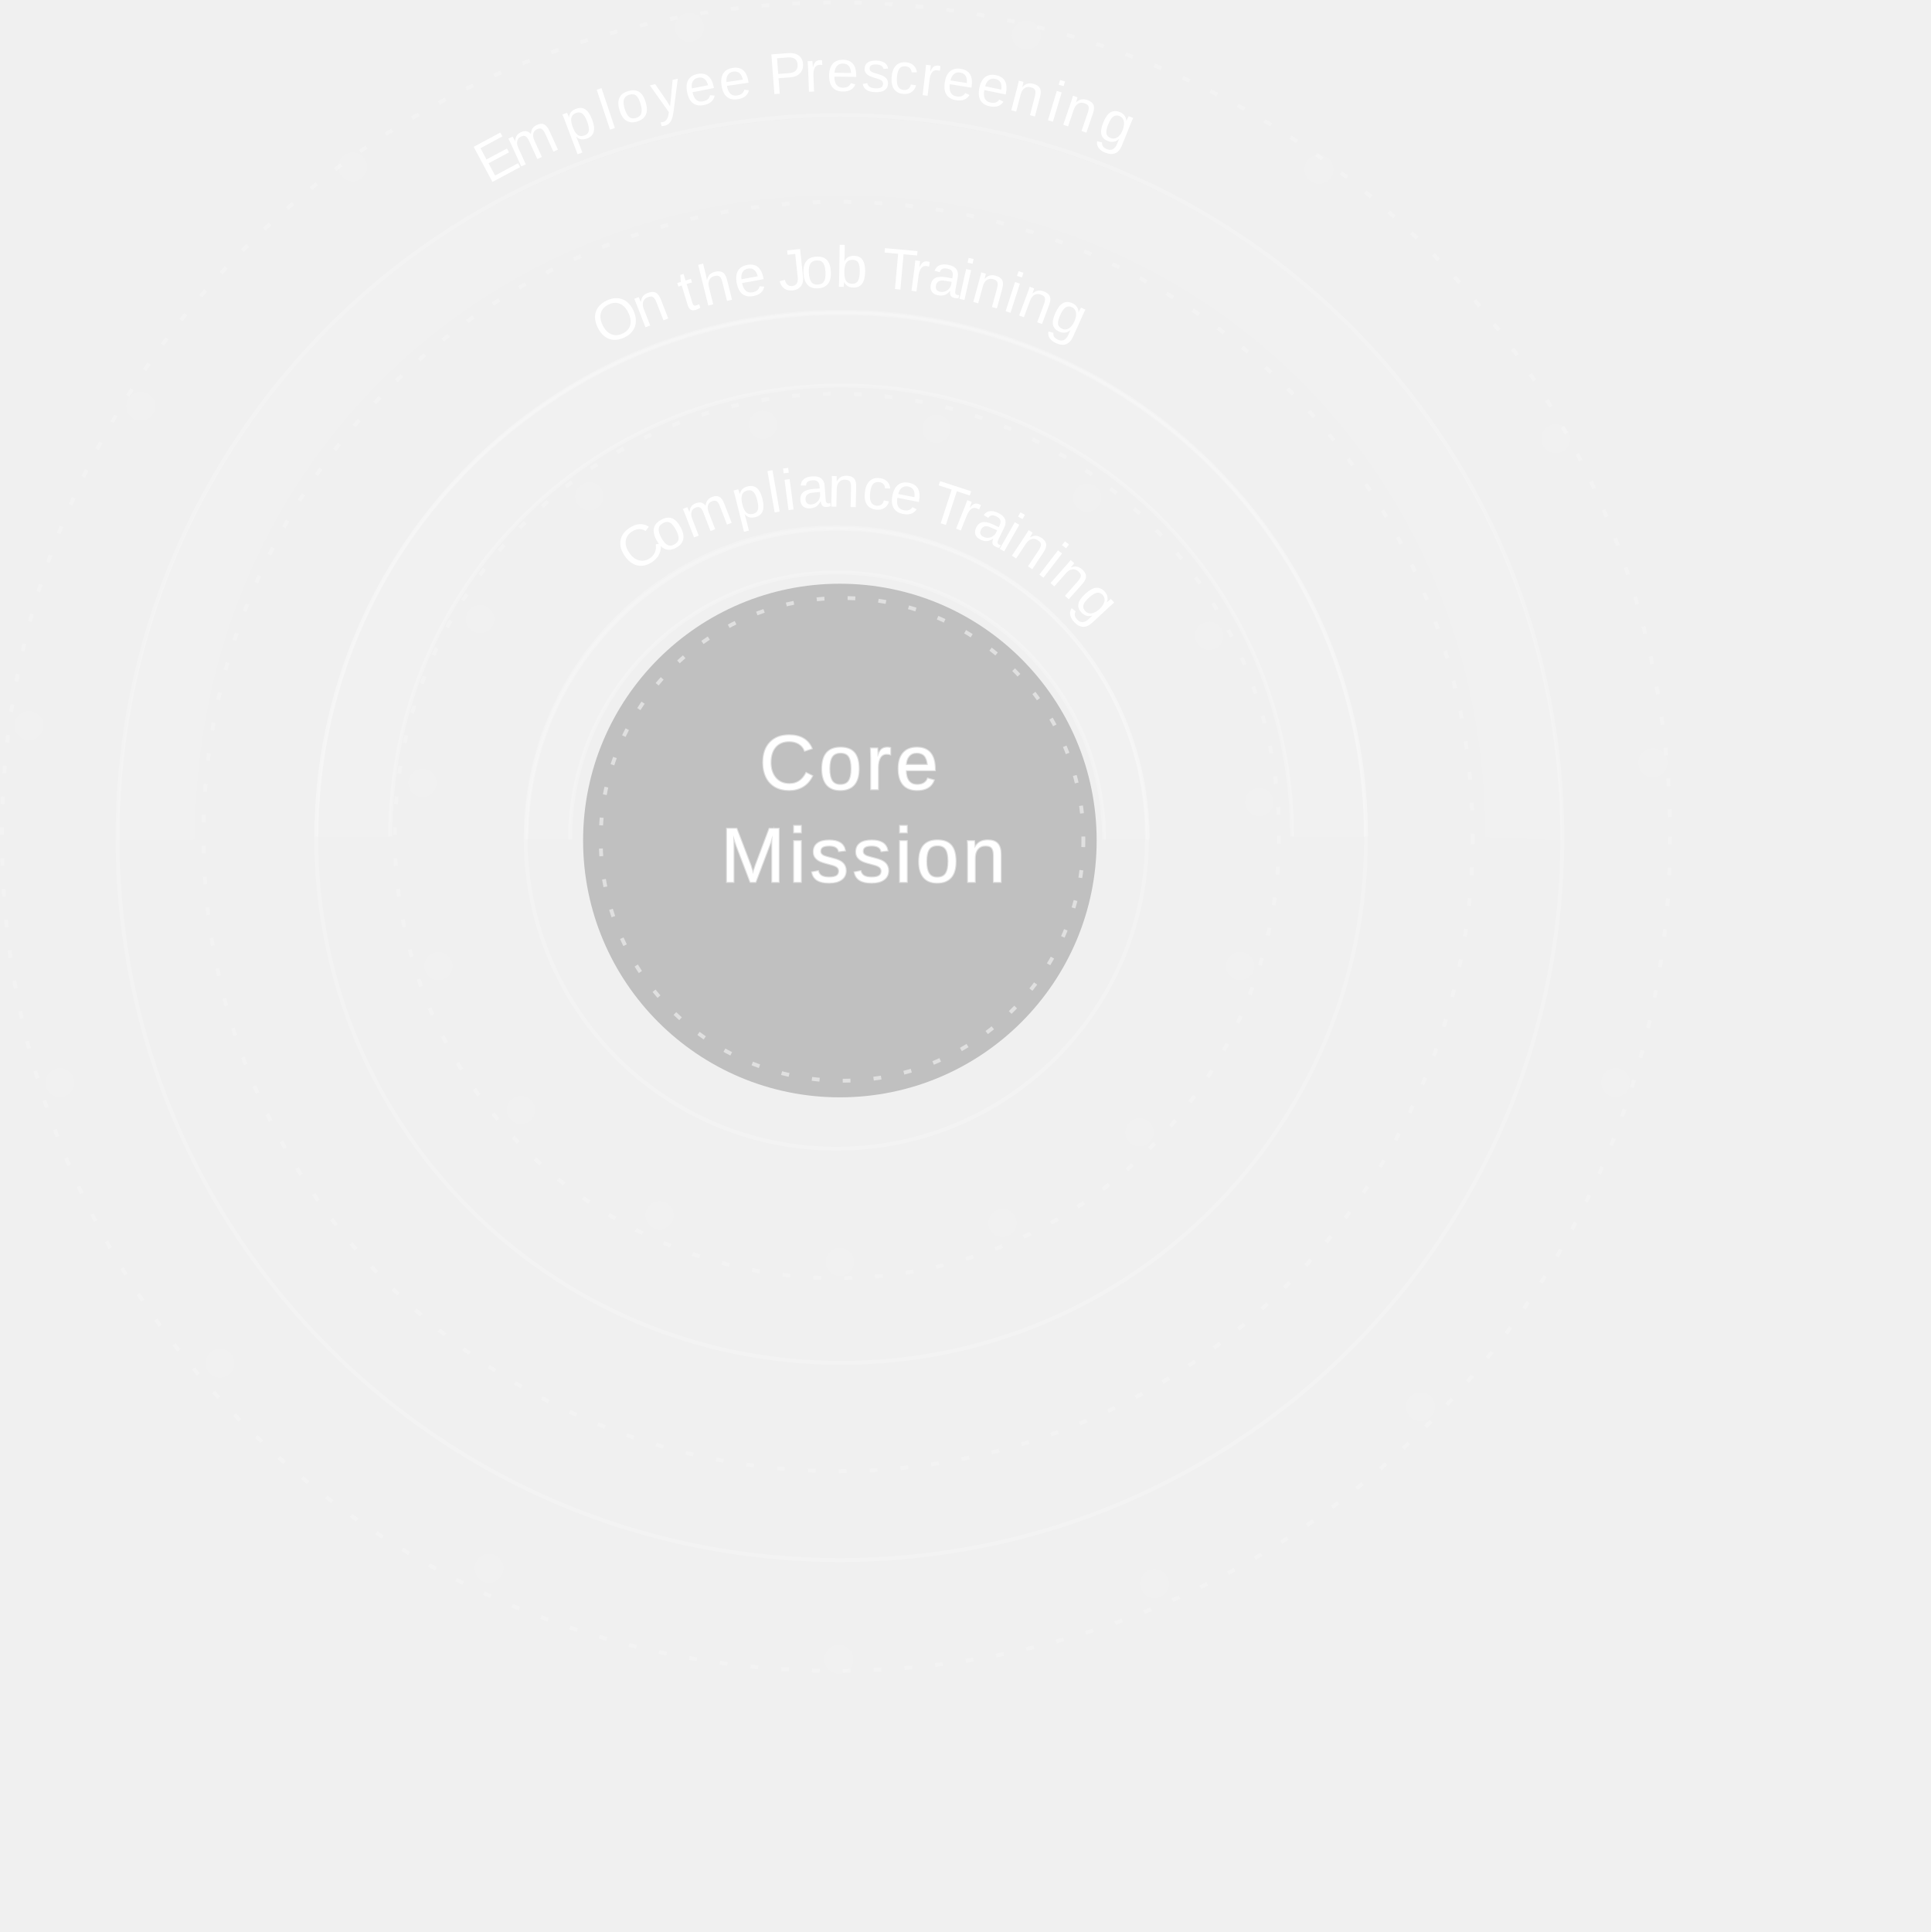
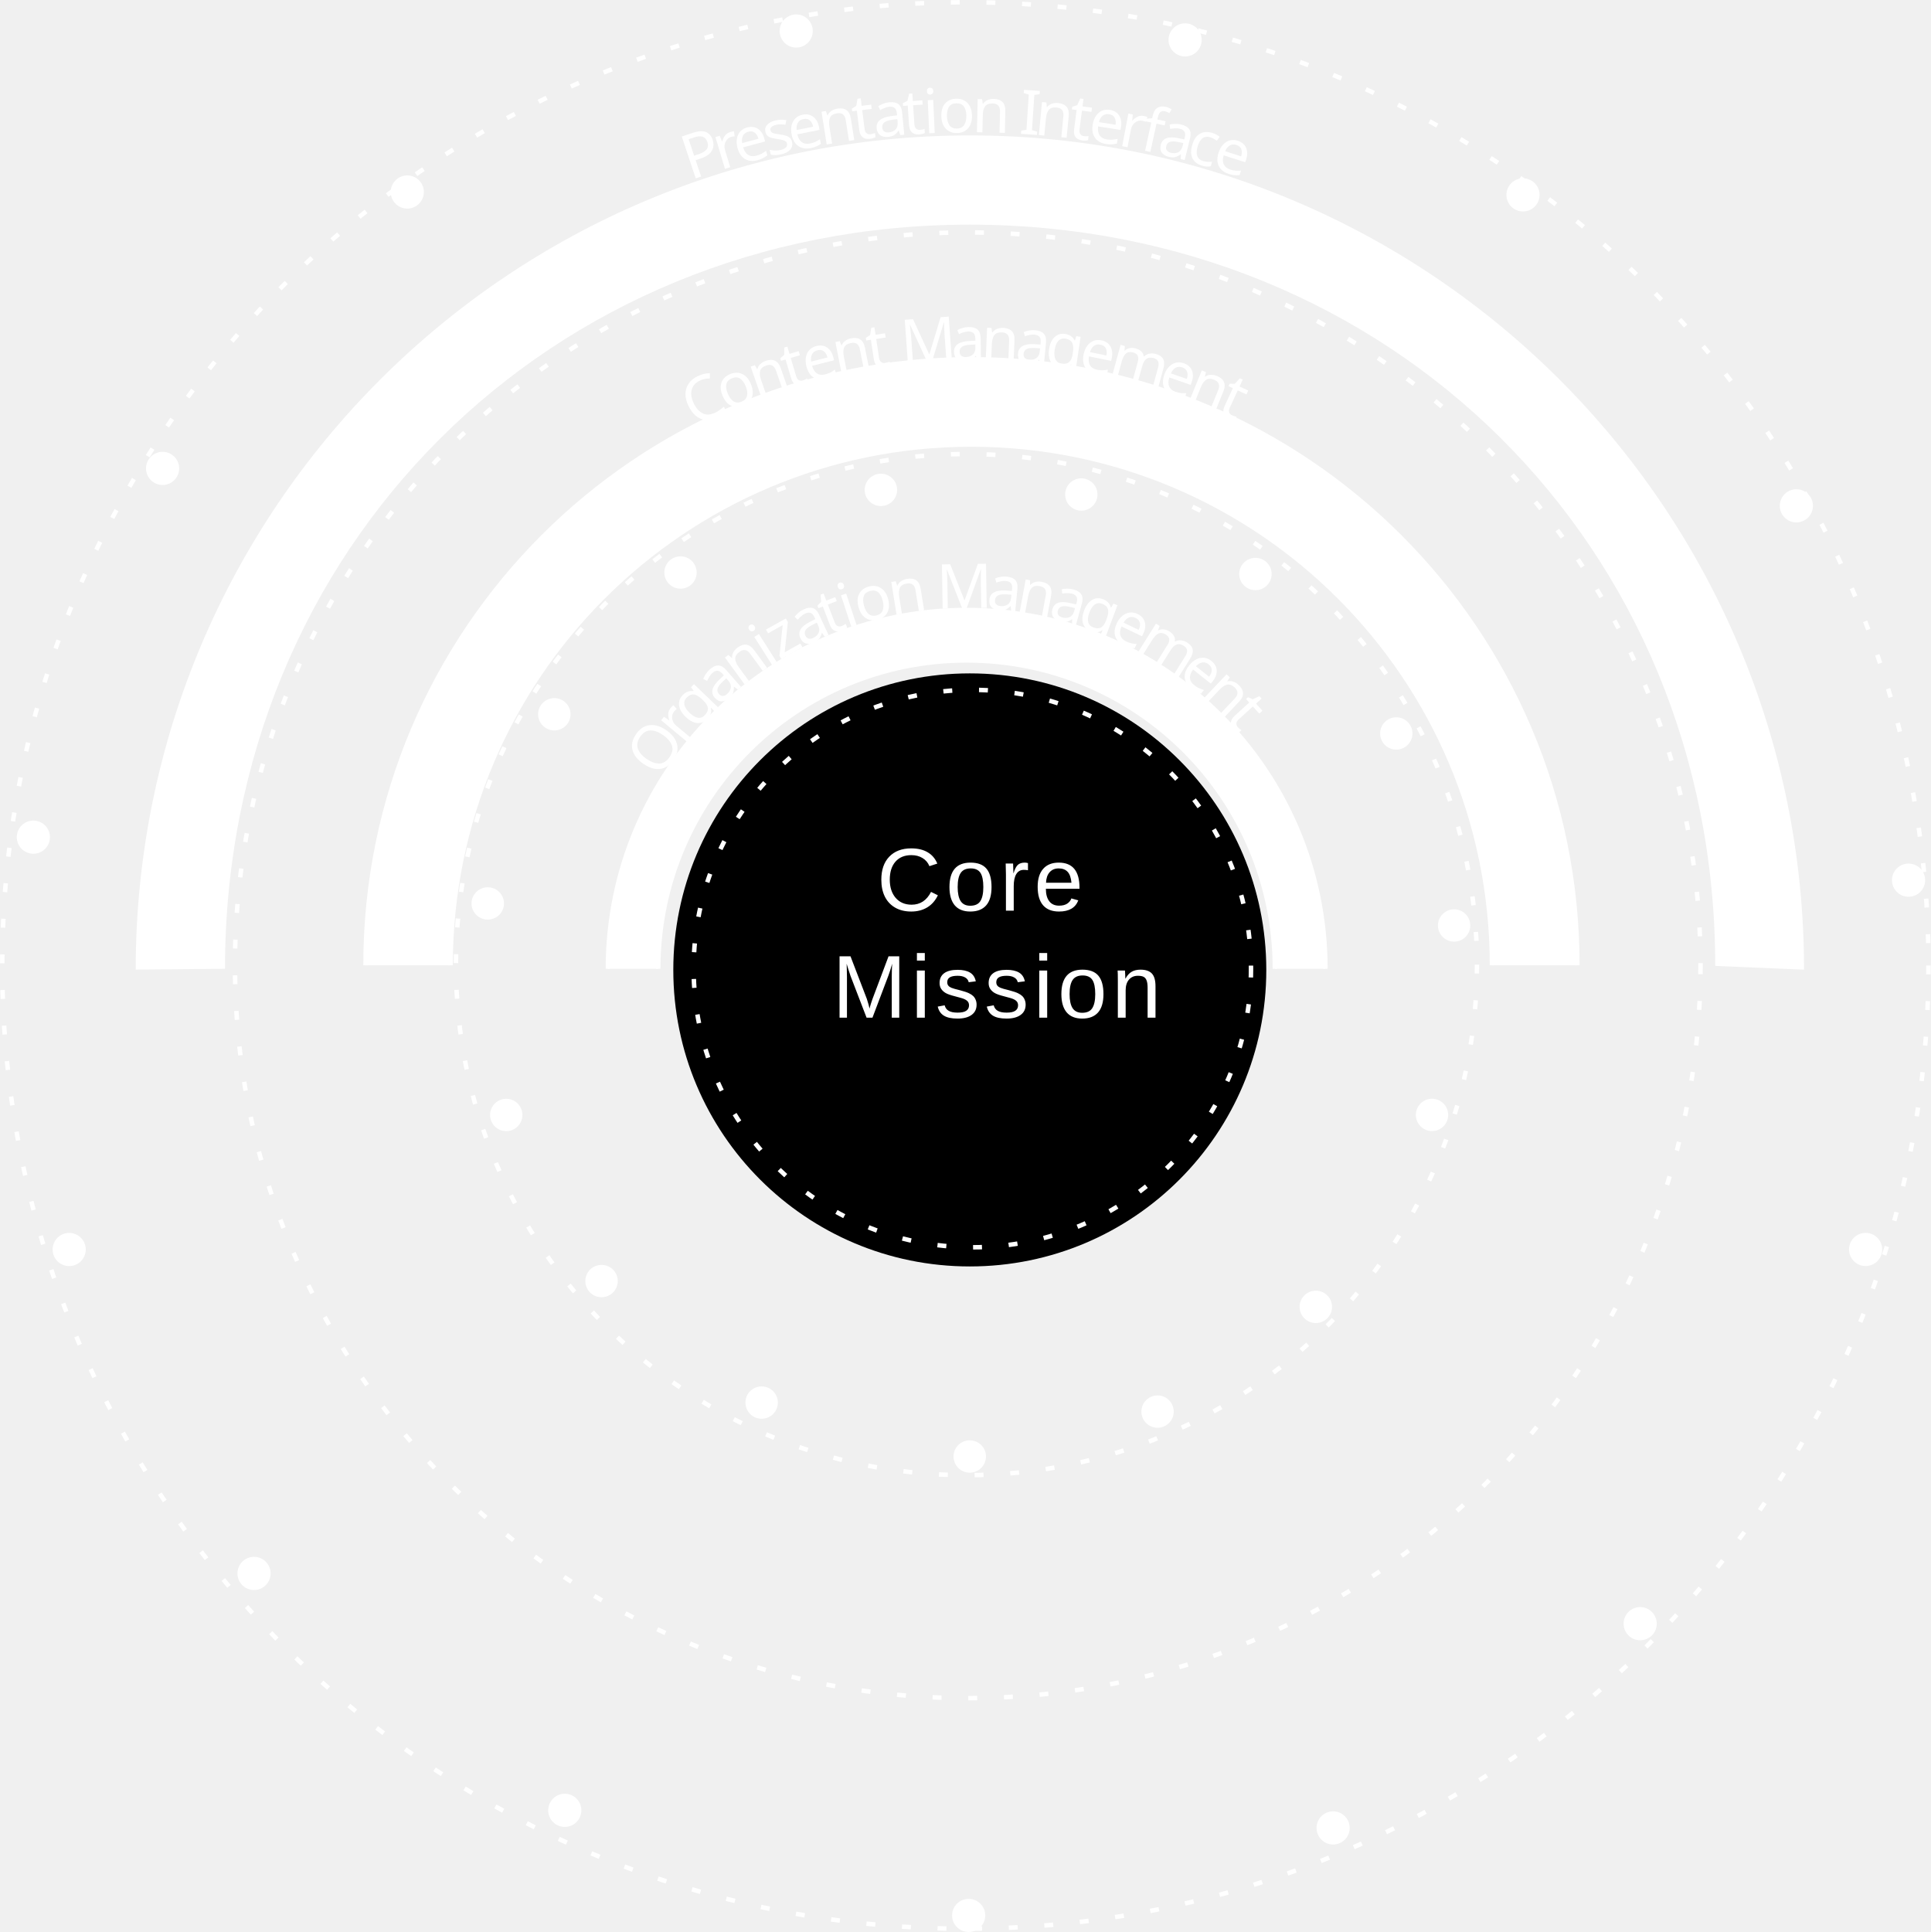
- <svg xmlns="http://www.w3.org/2000/svg" id="rotating-graphic" data-name="Layer 1" width="433.02" height="433.27" viewBox="0 0 500 500">
+ <svg xmlns="http://www.w3.org/2000/svg" id="rotating-graphic" width="375.01" height="375.22" viewBox="0 0 375.01 375.22">
  <defs>
    <style>
-     #elearning-demo-content #rotating-graphic g#elipse-1 text,
-     #elearning-demo-content #rotating-graphic g#elipse-2 text,
-     #elearning-demo-content #rotating-graphic g#elipse-3 text,
-     #elearning-demo-content #rotating-graphic g#elipse-4 text {
-       font-size: 13px;
-       fill:rgb(255 255 255 /70%);
-     }
- 	  #arc-1,#arc-2,#arc-3{ fill:rgb(255 255 255 / 10%);}
      .cls-1 {
-         stroke-dasharray: 0 0 2 5.99;
-       }
- 
-       .cls-1, .cls-2, .cls-3, .cls-4, .cls-5, .cls-6, .cls-7 {
-         stroke-miterlimit: 10;
-       }
- 
-       .cls-1, .cls-2, .cls-3, .cls-5, .cls-7 {
-         stroke: rgb(255 255 255 / 20%)
-       }
- 
-       .cls-1, .cls-3, .cls-4, .cls-5, .cls-7 {
+         stroke-dasharray: 0 0 0 0 0 0 1.73 5.19;
+       }
+ 
+       .cls-1, .cls-2, .cls-3 {
+         stroke-miterlimit: 8.66;
+         stroke-width: .87px;
+       }
+ 
+       .cls-1, .cls-2, .cls-3, .cls-4 {
+         stroke: #fff;
+       }
+ 
+       .cls-1, .cls-2, .cls-4 {
        fill: none;
      }
-       .cls-8 {
-         letter-spacing: .1em;
-       }
- 
-       .cls-9 {
-         letter-spacing: .1em;
-       }
- 
-       .cls-3 {
-         stroke-dasharray: 0 0 2 6;
-       }
- 
-       .cls-4, .cls-5 {
-         stroke-dasharray: 0 0 2 6;
-       }
- 
-       .cls-4, .cls-6 {
-         stroke: rgb(255 255 255 / 50%);
-       }
- 
-       .cls-6 {
+ 
+       .cls-2 {
+         stroke-dasharray: 0 0 0 0 0 0 1.73 5.2;
+       }
+ 
+       .cls-3, .cls-5, .cls-6, .cls-7 {
        fill: #fff;
-         font-size: 20px;
-         stroke-width: .5px;
-       }
- 
-       .cls-6, .cls-10, .cls-11 {
-         font-family: arial, san-serif;fill:white;
-       }
- 
-       .cls-10 {
-         font-size: 15px;
-       }
- 
- 	.cls-12 {
- 		letter-spacing: 0em;
- 	}
- 
-     .cls-11 {
-         font-size: 15px;
-     }
- 	#rotating-graphic g text tspan {
- 		letter-spacing: 1px;
- 	}
- 	#outer-circle-group, #inner-circle-group{ fill:rgb(255 255 255 / 10%); }
- 	#elipse-5 circle:first-child {
-     	fill: rgb(0 0 0 / 20%);
- 
-     	z-index: 0;
- 	}
- 	#elipse-5 text { z-index:1;}
+       }
+ 
+       .cls-6, .cls-4 {
+         font-family: ArialMT, Arial;
+         font-size: 17.32px;
+         letter-spacing: .05em;
+       }
+ 
+       .cls-6, .cls-4, .cls-8 {
+         isolation: isolate;
+       }
+ 
+       .cls-4 {
+         stroke-miterlimit: 8.66;
+         stroke-width: .43px;
+       }
+ 
+       .cls-7 {
+         font-family: MyriadPro-Regular, 'Myriad Pro';
+         font-size: 12px;
+       }
    </style>
  </defs>
  <g id="elipse-5">
-     <circle cx="217.51" cy="217.51" r="66.5" />
-     <text class="cls-6" transform="translate(196.65 209.22)">
-       <tspan class="cls-12" x="0" y="-5">Core</tspan>
-       <tspan x="-10" y="19">Mission</tspan>
-     </text>
-     <circle class="cls-4" cx="218.07" cy="217.21" r="62.5" />
+     <circle cx="188.37" cy="188.37" r="57.59" />
+     <g class="cls-8">
+       <text class="cls-6" transform="translate(170.31 176.86)">
+         <tspan x="0" y="0">Core</tspan>
+       </text>
+       <text class="cls-6" transform="translate(161.65 197.65)">
+         <tspan x="0" y="0">Mission</tspan>
+       </text>
+     </g>
+     <circle class="cls-2" cx="188.86" cy="188.11" r="54.13" />
  </g>
  <g id="elipse-4">
-     <circle class="cls-7" cx="216.59" cy="216.85" r="80.46" />
-     <path id="arc-3" class="cls-2" d="m147.63,217.25c0-38.19,30.96-69.15,69.15-69.15s69.15,30.96,69.15,69.15m11.33,0c0-44.44-36.03-80.46-80.46-80.46s-80.46,36.03-80.46,80.46" />
-     <text class="cls-11" transform="translate(164.02 148.5) rotate(-33.9)">
+     <text class="cls-7" transform="translate(128.02 151.37) rotate(-55.1)">
+       <tspan x="0" y="0">O</tspan>
+     </text>
+     <text class="cls-7" transform="translate(132.72 144.78) rotate(-50.25)">
+       <tspan x="0" y="0">r</tspan>
+     </text>
+     <text class="cls-7" transform="translate(135.03 141.92) rotate(-46.11)">
+       <tspan x="0" y="0">g</tspan>
+     </text>
+     <text class="cls-7" transform="translate(139.58 137.2) rotate(-41.14)">
+       <tspan x="0" y="0">a</tspan>
+     </text>
+     <text class="cls-7" transform="translate(143.79 133.49) rotate(-36.19)">
+       <tspan x="0" y="0">n</tspan>
+     </text>
+     <text class="cls-7" transform="translate(149.1 129.68) rotate(-32.41)">
+       <tspan x="0" y="0">i</tspan>
+     </text>
+     <text class="cls-7" transform="translate(151.34 128.22) rotate(-29.25)">
+       <tspan x="0" y="0">z</tspan>
+     </text>
+     <text class="cls-7" transform="translate(155.7 125.75) rotate(-24.85)">
+       <tspan x="0" y="0">a</tspan>
+     </text>
+     <text class="cls-7" transform="translate(160.79 123.42) rotate(-20.97)">
+       <tspan x="0" y="0">t</tspan>
+     </text>
+     <text class="cls-7" transform="translate(164.4 122.05) rotate(-18.25)">
+       <tspan x="0" y="0">i</tspan>
+     </text>
+     <text class="cls-7" transform="translate(166.92 121.15) rotate(-14.47)">
+       <tspan x="0" y="0">o</tspan>
+     </text>
+     <text class="cls-7" transform="translate(173.14 119.54) rotate(-9.14)">
+       <tspan x="0" y="0">n</tspan>
+     </text>
+     <text class="cls-7" transform="translate(179.6 118.56) rotate(-5.46)">
+       <tspan x="0" y="0"> </tspan>
+     </text>
+     <text class="cls-7" transform="translate(181.94 118.2) rotate(-.93)">
+       <tspan x="0" y="0">M</tspan>
+     </text>
+     <text class="cls-7" transform="translate(191.46 118.17) rotate(5.51)">
+       <tspan x="0" y="0">a</tspan>
+     </text>
+     <text class="cls-7" transform="translate(197.06 118.68) rotate(10.49)">
+       <tspan x="0" y="0">n</tspan>
+     </text>
+     <text class="cls-7" transform="translate(203.42 119.87) rotate(15.48)">
+       <tspan x="0" y="0">a</tspan>
+     </text>
+     <text class="cls-7" transform="translate(208.84 121.34) rotate(20.51)">
+       <tspan x="0" y="0">g</tspan>
+     </text>
+     <text class="cls-7" transform="translate(214.96 123.63) rotate(25.62)">
+       <tspan x="0" y="0">e</tspan>
+     </text>
+     <text class="cls-7" transform="translate(220.25 126.04) rotate(32.04)">
+       <tspan x="0" y="0">m</tspan>
+     </text>
+     <text class="cls-7" transform="translate(228.49 131.31) rotate(38.42)">
+       <tspan x="0" y="0">e</tspan>
+     </text>
+     <text class="cls-7" transform="translate(233.08 134.93) rotate(43.46)">
+       <tspan x="0" y="0">n</tspan>
+     </text>
+     <text class="cls-7" transform="translate(237.75 139.4) rotate(47.65)">
+       <tspan x="0" y="0">t</tspan>
+     </text>
+     <path id="arc-3" class="cls-3" d="m127.85,188.15c0-33.07,26.81-59.89,59.89-59.89s59.89,26.81,59.89,59.89m9.81,0c0-38.49-31.2-69.68-69.68-69.68s-69.68,31.2-69.68,69.68" />
+     <g id="inner-circle-group">
+       <ellipse class="cls-5" cx="171.1" cy="95.14" rx="3.15" ry="3.14" />
+       <ellipse class="cls-5" cx="210.03" cy="96.04" rx="3.14" ry="3.14" />
+       <ellipse class="cls-5" cx="243.85" cy="111.48" rx="3.15" ry="3.14" />
+       <ellipse class="cls-5" cx="271.21" cy="142.45" rx="3.14" ry="3.14" />
+       <ellipse class="cls-5" cx="282.44" cy="179.74" rx="3.14" ry="3.14" />
+       <ellipse class="cls-5" cx="278.15" cy="216.53" rx="3.14" ry="3.14" />
+       <ellipse class="cls-5" cx="255.58" cy="253.81" rx="3.15" ry="3.14" />
+       <ellipse class="cls-5" cx="224.84" cy="274.15" rx="3.14" ry="3.14" />
+       <ellipse class="cls-5" cx="188.36" cy="282.87" rx="3.15" ry="3.14" />
+       <ellipse class="cls-5" cx="147.94" cy="272.4" rx="3.15" ry="3.14" />
+       <ellipse class="cls-5" cx="116.84" cy="248.8" rx="3.15" ry="3.14" />
+       <ellipse class="cls-5" cx="98.33" cy="216.54" rx="3.14" ry="3.14" />
+       <ellipse class="cls-5" cx="94.74" cy="175.46" rx="3.15" ry="3.14" />
+       <ellipse class="cls-5" cx="107.67" cy="138.72" rx="3.15" ry="3.14" />
+       <ellipse class="cls-5" cx="132.18" cy="111.19" rx="3.14" ry="3.14" />
+     </g>
+     <circle class="cls-2" cx="187.72" cy="187.34" r="99.16" />
+   </g>
+   <g id="elipse-3">
+     <text class="cls-7" transform="translate(134.89 82.98) rotate(-25.5)">
      <tspan x="0" y="0">C</tspan>
    </text>
-     <text class="cls-11" transform="translate(171.36 143.55) rotate(-28.27)">
+     <text class="cls-7" transform="translate(140.96 80.08) rotate(-22.3)">
      <tspan x="0" y="0">o</tspan>
    </text>
-     <text class="cls-11" transform="translate(178.77 139.39) rotate(-21.19)">
+     <text class="cls-7" transform="translate(146.96 77.62) rotate(-19.11)">
+       <tspan x="0" y="0">n</tspan>
+     </text>
+     <text class="cls-7" transform="translate(153.12 75.51) rotate(-16.57)">
+       <tspan x="0" y="0">t</tspan>
+     </text>
+     <text class="cls-7" transform="translate(156.78 74.4) rotate(-14.19)">
+       <tspan x="0" y="0">e</tspan>
+     </text>
+     <text class="cls-7" transform="translate(162.51 72.93) rotate(-11.14)">
+       <tspan x="0" y="0">n</tspan>
+     </text>
+     <text class="cls-7" transform="translate(168.9 71.7) rotate(-8.62)">
+       <tspan x="0" y="0">t</tspan>
+     </text>
+     <text class="cls-7" transform="translate(172.79 71.12) rotate(-7.05)">
+       <tspan x="0" y="0"> </tspan>
+     </text>
+     <text class="cls-7" transform="translate(175.2 70.73) rotate(-4.15)">
+       <tspan x="0" y="0">M</tspan>
+     </text>
+     <text class="cls-7" transform="translate(184.78 70.12) rotate(-.93)">
+       <tspan x="0" y="0">a</tspan>
+     </text>
+     <text class="cls-7" transform="translate(190.44 70.04) rotate(2.45)">
+       <tspan x="0" y="0">n</tspan>
+     </text>
+     <text class="cls-7" transform="translate(197.02 70.33) rotate(5.41)">
+       <tspan x="0" y="0">a</tspan>
+     </text>
+     <text class="cls-7" transform="translate(202.66 70.85) rotate(8.39)">
+       <tspan x="0" y="0">g</tspan>
+     </text>
+     <text class="cls-7" transform="translate(209.2 71.82) rotate(11.45)">
+       <tspan x="0" y="0">e</tspan>
+     </text>
+     <text class="cls-7" transform="translate(214.98 72.92) rotate(15.31)">
      <tspan x="0" y="0">m</tspan>
    </text>
-     <text class="cls-11" transform="translate(190.94 134.79) rotate(-14.01)">
-       <tspan x="0" y="0">p</tspan>
-     </text>
-     <text class="cls-11" transform="translate(199.62 132.72) rotate(-9.88)">
-       <tspan x="0" y="0">l</tspan>
-     </text>
-     <text class="cls-11" transform="translate(203.22 132.09) rotate(-7.49)">
+     <text class="cls-7" transform="translate(224.48 75.58) rotate(19.17)">
+       <tspan x="0" y="0">e</tspan>
+     </text>
+     <text class="cls-7" transform="translate(230.06 77.51) rotate(22.22)">
+       <tspan x="0" y="0">n</tspan>
+     </text>
+     <text class="cls-7" transform="translate(236.11 80.01) rotate(24.77)">
+       <tspan x="0" y="0">t</tspan>
+     </text>
+     <path id="arc-2" class="cls-3" d="m87.52,187.47c0-55.86,45.29-101.14,101.14-101.14s101.14,45.29,101.14,101.14m16.58,0c0-65-52.69-117.69-117.69-117.69s-117.69,52.69-117.69,117.69" />
+   </g>
+   <g id="elipse-2">
+     <text class="cls-7" transform="translate(134.04 35) rotate(-18.45)">
+       <tspan x="0" y="0">P</tspan>
+     </text>
+     <text class="cls-7" transform="translate(139.84 33.08) rotate(-16.71)">
+       <tspan x="0" y="0">r</tspan>
+     </text>
+     <text class="cls-7" transform="translate(143.44 31.98) rotate(-15)">
+       <tspan x="0" y="0">e</tspan>
+     </text>
+     <text class="cls-7" transform="translate(149.17 30.45) rotate(-13.11)">
+       <tspan x="0" y="0">s</tspan>
+     </text>
+     <text class="cls-7" transform="translate(153.74 29.38) rotate(-11.22)">
+       <tspan x="0" y="0">e</tspan>
+     </text>
+     <text class="cls-7" transform="translate(159.57 28.21) rotate(-8.99)">
+       <tspan x="0" y="0">n</tspan>
+     </text>
+     <text class="cls-7" transform="translate(166.03 27.21) rotate(-7.15)">
+       <tspan x="0" y="0">t</tspan>
+     </text>
+     <text class="cls-7" transform="translate(169.9 26.71) rotate(-5.46)">
+       <tspan x="0" y="0">a</tspan>
+     </text>
+     <text class="cls-7" transform="translate(175.58 26.18) rotate(-3.77)">
+       <tspan x="0" y="0">t</tspan>
+     </text>
+     <text class="cls-7" transform="translate(179.48 25.93) rotate(-2.61)">
      <tspan x="0" y="0">i</tspan>
    </text>
-     <text class="cls-11" transform="translate(206.78 131.55) rotate(-3.85)">
-       <tspan x="0" y="0">a</tspan>
-     </text>
-     <text class="cls-11" transform="translate(214.24 131.01) rotate(1.34)">
-       <tspan x="0" y="0">n</tspan>
-     </text>
-     <text class="cls-11" transform="translate(222.9 131.24) rotate(6.41)">
+     <text class="cls-7" transform="translate(182.24 25.78) rotate(-.99)">
+       <tspan x="0" y="0">o</tspan>
+     </text>
+     <text class="cls-7" transform="translate(188.74 25.66) rotate(1.28)">
+       <tspan x="0" y="0">n</tspan>
+     </text>
+     <text class="cls-7" transform="translate(195.35 25.84) rotate(2.87)">
+       <tspan x="0" y="0"> </tspan>
+     </text>
+     <text class="cls-7" transform="translate(197.84 25.96) rotate(3.8)">
+       <tspan x="0" y="0">I</tspan>
+     </text>
+     <text class="cls-7" transform="translate(200.77 26.13) rotate(5.49)">
+       <tspan x="0" y="0">n</tspan>
+     </text>
+     <text class="cls-7" transform="translate(207.3 26.78) rotate(7.33)">
+       <tspan x="0" y="0">t</tspan>
+     </text>
+     <text class="cls-7" transform="translate(211.09 27.25) rotate(9.05)">
+       <tspan x="0" y="0">e</tspan>
+     </text>
+     <text class="cls-7" transform="translate(216.97 28.2) rotate(10.79)">
+       <tspan x="0" y="0">r</tspan>
+     </text>
+     <text class="cls-7" transform="translate(221.14 29) rotate(12.23)">
+       <tspan x="0" y="0">f</tspan>
+     </text>
+     <text class="cls-7" transform="translate(224.51 29.71) rotate(13.86)">
+       <tspan x="0" y="0">a</tspan>
+     </text>
+     <text class="cls-7" transform="translate(230.06 31.08) rotate(15.82)">
      <tspan x="0" y="0">c</tspan>
    </text>
-     <text class="cls-11" transform="translate(229.72 131.98) rotate(11.18)">
-       <tspan x="0" y="0">e</tspan>
-     </text>
-     <text class="cls-11" transform="translate(237.4 133.56) rotate(14.83)">
-       <tspan x="0" y="0"> </tspan>
-     </text>
-     <text class="cls-11" transform="translate(239.94 134.15) rotate(18.05)">
-       <tspan x="0" y="0">T</tspan>
-     </text>
-     <text class="cls-11" transform="translate(246.64 136.35) rotate(21.81)">
-       <tspan x="0" y="0">r</tspan>
-     </text>
-     <text class="cls-11" transform="translate(251.28 138.15) rotate(25.9)">
-       <tspan x="0" y="0">a</tspan>
-     </text>
-     <text class="cls-11" transform="translate(258.04 141.49) rotate(29.55)">
-       <tspan x="0" y="0">i</tspan>
-     </text>
-     <text class="cls-11" transform="translate(261.19 143.17) rotate(33.57)">
-       <tspan x="0" y="0">n</tspan>
-     </text>
-     <text class="cls-11" transform="translate(268.38 148.04) rotate(37.56)">
-       <tspan x="0" y="0">i</tspan>
-     </text>
-     <text class="cls-11" transform="translate(271.27 150.14) rotate(41.56)">
-       <tspan x="0" y="0">n</tspan>
-     </text>
-     <text class="cls-11" transform="translate(277.74 155.86) rotate(47.2)">
-       <tspan x="0" y="0">g</tspan>
-     </text>
-     <g id="inner-circle-group">
-       <ellipse cx="197.57" cy="109.86" rx="3.64" ry="3.62" />
-       <ellipse cx="242.52" cy="110.89" rx="3.63" ry="3.62" />
-       <ellipse cx="281.57" cy="128.72" rx="3.64" ry="3.62" />
-       <ellipse cx="313.16" cy="164.49" rx="3.63" ry="3.62" />
-       <ellipse cx="326.13" cy="207.54" rx="3.63" ry="3.62" />
-       <ellipse cx="321.17" cy="250.02" rx="3.63" ry="3.62" />
-       <ellipse cx="295.11" cy="293.07" rx="3.64" ry="3.62" />
-       <ellipse cx="259.62" cy="316.56" rx="3.63" ry="3.62" />
-       <ellipse cx="217.5" cy="326.63" rx="3.64" ry="3.62" />
-       <ellipse cx="170.82" cy="314.54" rx="3.64" ry="3.62" />
-       <ellipse cx="134.91" cy="287.29" rx="3.64" ry="3.62" />
-       <ellipse cx="113.54" cy="250.03" rx="3.63" ry="3.62" />
-       <ellipse cx="109.4" cy="202.6" rx="3.64" ry="3.62" />
-       <ellipse cx="124.33" cy="160.18" rx="3.64" ry="3.62" />
-       <ellipse cx="152.62" cy="128.39" rx="3.63" ry="3.62" />
-     </g>
-     <circle class="cls-5" cx="216.76" cy="216.32" r="114.5" />
-   </g>
-   <g id="elipse-3">
-     <circle class="cls-7" cx="217.83" cy="216.84" r="135.93" />
-     <text class="cls-11" transform="translate(156.37 89.63) rotate(-25.45)">
-       <tspan x="0" y="0">O</tspan>
-     </text>
-     <text class="cls-11" transform="translate(166.19 84.99) rotate(-21.29)">
-       <tspan x="0" y="0">n</tspan>
-     </text>
-     <text class="cls-11" transform="translate(174.37 81.87) rotate(-18.73)">
-       <tspan x="0" y="0"> </tspan>
-     </text>
-     <text class="cls-11" transform="translate(177.49 80.79) rotate(-16.93)">
-       <tspan x="0" y="0">t</tspan>
-     </text>
-     <text class="cls-11" transform="translate(182.42 79.24) rotate(-13.96)">
-       <tspan x="0" y="0">h</tspan>
-     </text>
-     <text class="cls-11" transform="translate(190.88 77.15) rotate(-10.44)">
-       <tspan x="0" y="0">e</tspan>
-     </text>
-     <text class="cls-11" transform="translate(198.67 75.75) rotate(-8.07)">
-       <tspan x="0" y="0"> </tspan>
-     </text>
-     <text class="cls-11" transform="translate(201.95 75.27) rotate(-6.14)">
-       <tspan x="0" y="0">J</tspan>
-     </text>
-     <text class="cls-11" transform="translate(207.68 74.61) rotate(-3.12)">
-       <tspan x="0" y="0">o</tspan>
-     </text>
-     <text class="cls-11" transform="translate(216.27 74.1) rotate(.93)">
-       <tspan x="0" y="0">b</tspan>
-     </text>
-     <text class="cls-11" transform="translate(225.28 74.27) rotate(3.08)">
-       <tspan x="0" y="0"> </tspan>
-     </text>
-     <text class="cls-11" transform="translate(227.92 74.36) rotate(5.14)">
-       <tspan x="0" y="0">T</tspan>
-     </text>
-     <text class="cls-11" transform="translate(235.01 75.01) rotate(7.57)">
-       <tspan x="0" y="0">r</tspan>
-     </text>
-     <text class="cls-11" transform="translate(240.02 75.64) rotate(10.23)">
-       <tspan x="0" y="0">a</tspan>
-     </text>
-     <text class="cls-11" transform="translate(247.5 77.03) rotate(12.62)">
-       <tspan x="0" y="0">i</tspan>
-     </text>
-     <text class="cls-11" transform="translate(251.06 77.77) rotate(15.26)">
-       <tspan x="0" y="0">n</tspan>
-     </text>
-     <text class="cls-11" transform="translate(259.49 80.13) rotate(17.89)">
-       <tspan x="0" y="0">i</tspan>
-     </text>
-     <text class="cls-11" transform="translate(262.95 81.18) rotate(20.52)">
-       <tspan x="0" y="0">n</tspan>
-     </text>
-     <text class="cls-11" transform="translate(271.13 84.23) rotate(24.24)">
-       <tspan x="0" y="0">g</tspan>
-     </text>
-     <path id="arc-2" class="cls-2" d="m101.06,216.47c0-64.5,52.29-116.78,116.78-116.78s116.78,52.29,116.78,116.78m19.14,0c0-75.05-60.84-135.9-135.9-135.9s-135.9,60.84-135.9,135.9" />
-   </g>
-   <g id="elipse-2">
-     <circle class="cls-7" cx="217.52" cy="216.75" r="187.08" />
-     <circle class="cls-3" cx="217.05" cy="216.47" r="164.35" />
-     <text class="cls-10" transform="translate(126.45 47.55) rotate(-28.17)">
-       <tspan x="0" y="0">E</tspan>
-     </text>
-     <text class="cls-10" transform="translate(134.04 43.37) rotate(-24.56)">
-       <tspan x="0" y="0">m</tspan>
-     </text>
-     <text class="cls-10" transform="translate(147.54 37.27) rotate(-20.73)">
-       <tspan x="0" y="0">p</tspan>
-     </text>
-     <text class="cls-10" transform="translate(157.03 33.74) rotate(-18.53)">
-       <tspan x="0" y="0">l</tspan>
-     </text>
-     <text class="cls-10" transform="translate(160.95 32.37) rotate(-16.38)">
-       <tspan x="0" y="0">o</tspan>
-     </text>
-     <text class="cls-10" transform="translate(170.15 29.68) rotate(-13.64)">
-       <tspan x="0" y="0">y</tspan>
-     </text>
-     <text class="cls-10" transform="translate(178.08 27.74) rotate(-11.04)">
-       <tspan x="0" y="0">e</tspan>
-     </text>
-     <text class="cls-10" transform="translate(186.81 26.03) rotate(-8.31)">
-       <tspan x="0" y="0">e</tspan>
-     </text>
-     <text class="cls-10" transform="translate(195.63 24.79) rotate(-6.38)">
-       <tspan x="0" y="0"> </tspan>
-     </text>
-     <text class="cls-10" transform="translate(199.32 24.32) rotate(-4.36)">
-       <tspan x="0" y="0">P</tspan>
-     </text>
-     <text class="cls-10" transform="translate(208.46 23.65) rotate(-2.14)">
-       <tspan x="0" y="0">r</tspan>
-     </text>
-     <text class="cls-10" transform="translate(214.02 23.34) rotate(.93)">
-       <tspan x="0" y="0">e</tspan>
-     </text>
-     <text class="cls-10" transform="translate(222.94 23.43) rotate(2.4)">
-       <tspan x="0" y="0">s</tspan>
-     </text>
-     <text class="cls-10" transform="translate(229.95 23.71) rotate(4.68)">
-       <tspan x="0" y="0">c</tspan>
-     </text>
-     <text class="cls-10" transform="translate(237.89 24.38) rotate(6.77)">
-       <tspan x="0" y="0">r</tspan>
-     </text>
-     <text class="cls-10" transform="translate(243.43 25) rotate(8.96)">
-       <tspan x="0" y="0">e</tspan>
-     </text>
-     <text class="cls-10" transform="translate(252.2 26.38) rotate(11.69)">
-       <tspan x="0" y="0">e</tspan>
-     </text>
-     <text class="cls-10" transform="translate(260.89 28.16) rotate(14.58)">
-       <tspan x="0" y="0">n</tspan>
-     </text>
-     <text class="cls-10" transform="translate(270.45 30.7) rotate(16.74)">
-       <tspan x="0" y="0">i</tspan>
-     </text>
-     <text class="cls-10" transform="translate(274.37 31.82) rotate(18.89)">
-       <tspan x="0" y="0">n</tspan>
-     </text>
-     <text class="cls-10" transform="translate(283.67 35) rotate(21.93)">
-       <tspan x="0" y="0">g</tspan>
-     </text>
+     <text class="cls-7" transform="translate(235.09 32.5) rotate(17.8)">
+       <tspan x="0" y="0">e</tspan>
+     </text>
+     <circle class="cls-2" cx="187.97" cy="187.47" r="142.33" />
  </g>
  <g id="elipse-1">
    <g id="outer-circle-group">
-       <circle cx="178.57" cy="6.95" r="3.72" />
-       <circle cx="265.8" cy="8.95" r="3.72" />
-       <circle cx="341.58" cy="43.71" r="3.72" />
-       <circle cx="402.89" cy="113.44" r="3.72" />
-       <circle cx="428.05" cy="197.38" r="3.72" />
-       <circle cx="418.42" cy="280.19" r="3.72" />
-       <circle cx="367.86" cy="364.12" r="3.72" />
-       <circle cx="298.99" cy="409.92" r="3.72" />
-       <circle cx="217.25" cy="429.54" r="3.72" />
-       <circle cx="126.67" cy="405.97" r="3.72" />
-       <circle cx="56.97" cy="352.85" r="3.72" />
-       <circle cx="15.52" cy="280.21" r="3.72" />
-       <circle cx="7.48" cy="187.74" r="3.72" />
-       <circle cx="36.46" cy="105.04" r="3.72" />
-       <circle cx="91.35" cy="43.06" r="3.72" />
+       <circle class="cls-5" cx="154.65" cy="6.02" r="3.22" />
+       <circle class="cls-5" cx="230.19" cy="7.75" r="3.22" />
+       <circle class="cls-5" cx="295.82" cy="37.85" r="3.22" />
+       <circle class="cls-5" cx="348.92" cy="98.24" r="3.22" />
+       <circle class="cls-5" cx="370.71" cy="170.94" r="3.22" />
+       <circle class="cls-5" cx="362.37" cy="242.66" r="3.22" />
+       <circle class="cls-5" cx="318.58" cy="315.34" r="3.22" />
+       <circle class="cls-5" cx="258.94" cy="355.01" r="3.22" />
+       <circle class="cls-5" cx="188.15" cy="372" r="3.22" />
+       <circle class="cls-5" cx="109.7" cy="351.59" r="3.22" />
+       <circle class="cls-5" cx="49.34" cy="305.58" r="3.22" />
+       <circle class="cls-5" cx="13.44" cy="242.67" r="3.22" />
+       <circle class="cls-5" cx="6.48" cy="162.59" r="3.22" />
+       <circle class="cls-5" cx="31.58" cy="90.97" r="3.22" />
+       <circle class="cls-5" cx="79.11" cy="37.29" r="3.22" />
    </g>
-     <circle class="cls-1" cx="216.51" cy="216.51" r="216.01" />
-   </g>
-   <path id="arc-1" d="m50.46,217.25c0-94.32,72.74-166.88,167.06-166.88s167.17,71.92,167.17,166.23l19.92.84c0-103.32-83.76-187.08-187.08-187.08S30.44,114.12,30.44,217.44l20.02-.19Z" />
+     <circle class="cls-1" cx="187.51" cy="187.51" r="187.07" />
+   </g>
+   <path id="arc-1" class="cls-5" d="m43.7,188.15c0-81.68,63-144.52,144.68-144.52s144.78,62.29,144.78,143.96l17.25.73c0-89.48-72.54-162.02-162.02-162.02S26.36,98.83,26.36,188.31l17.34-.16Z" />
</svg>
